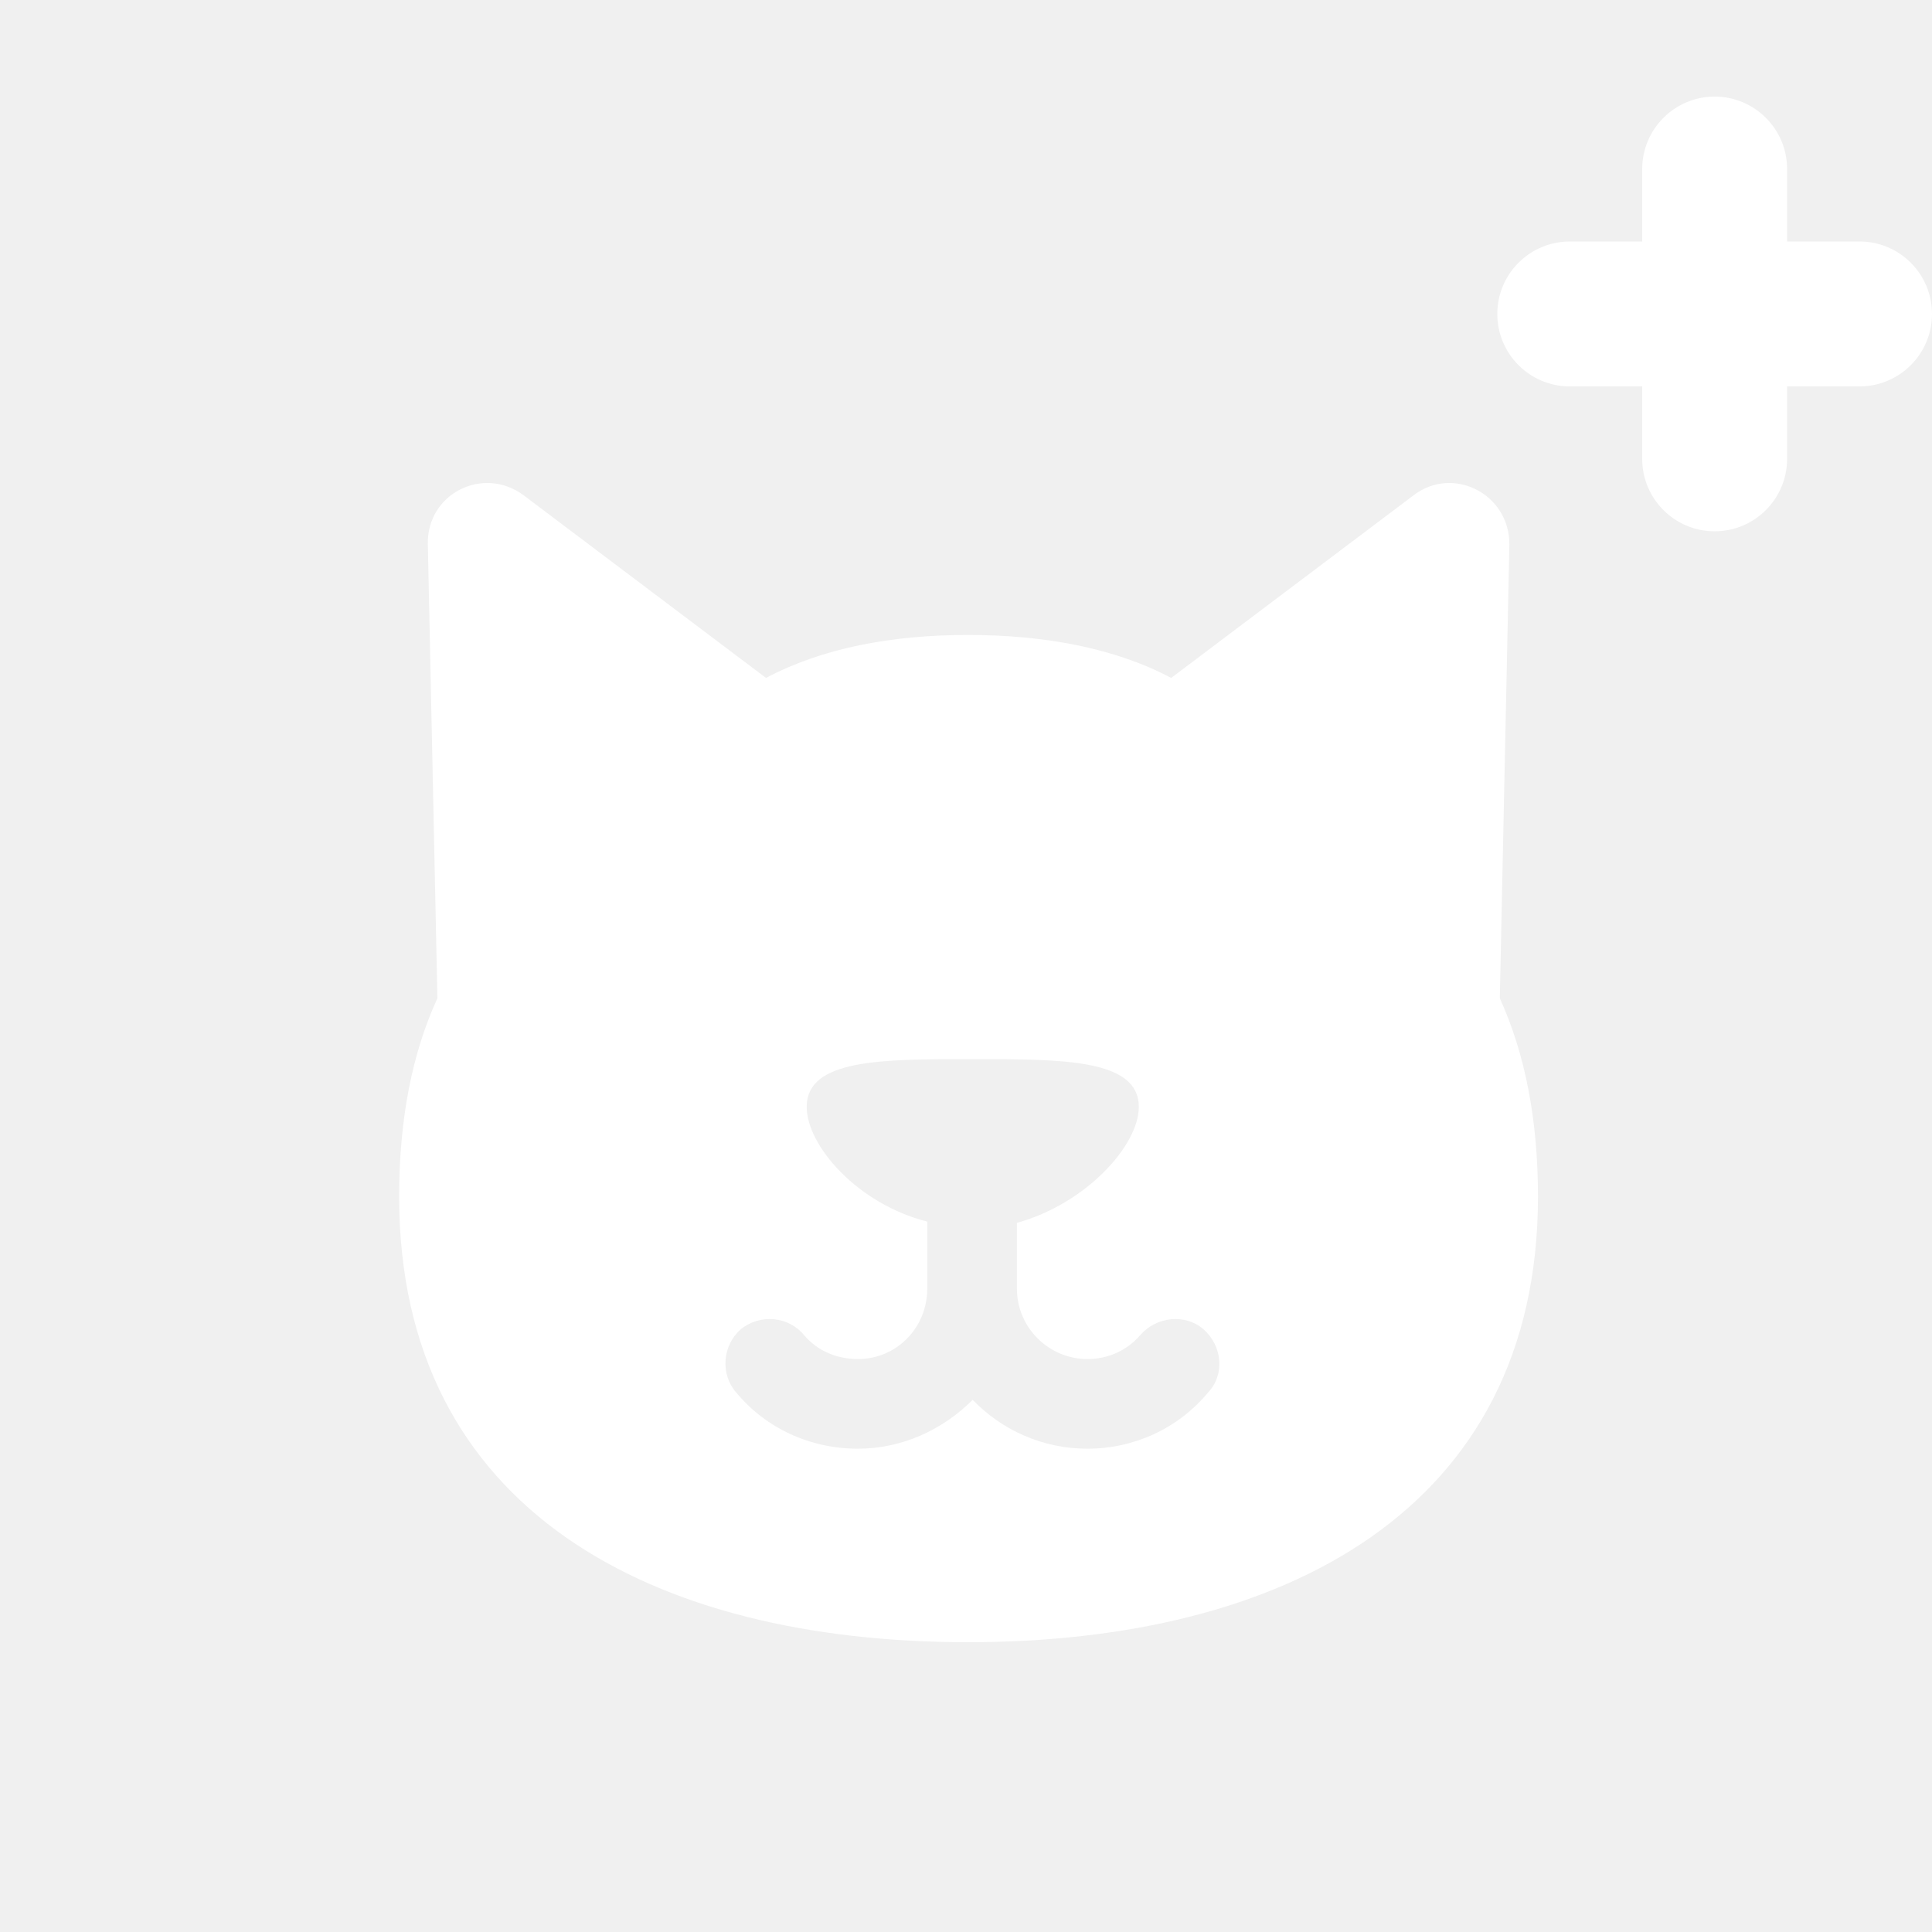
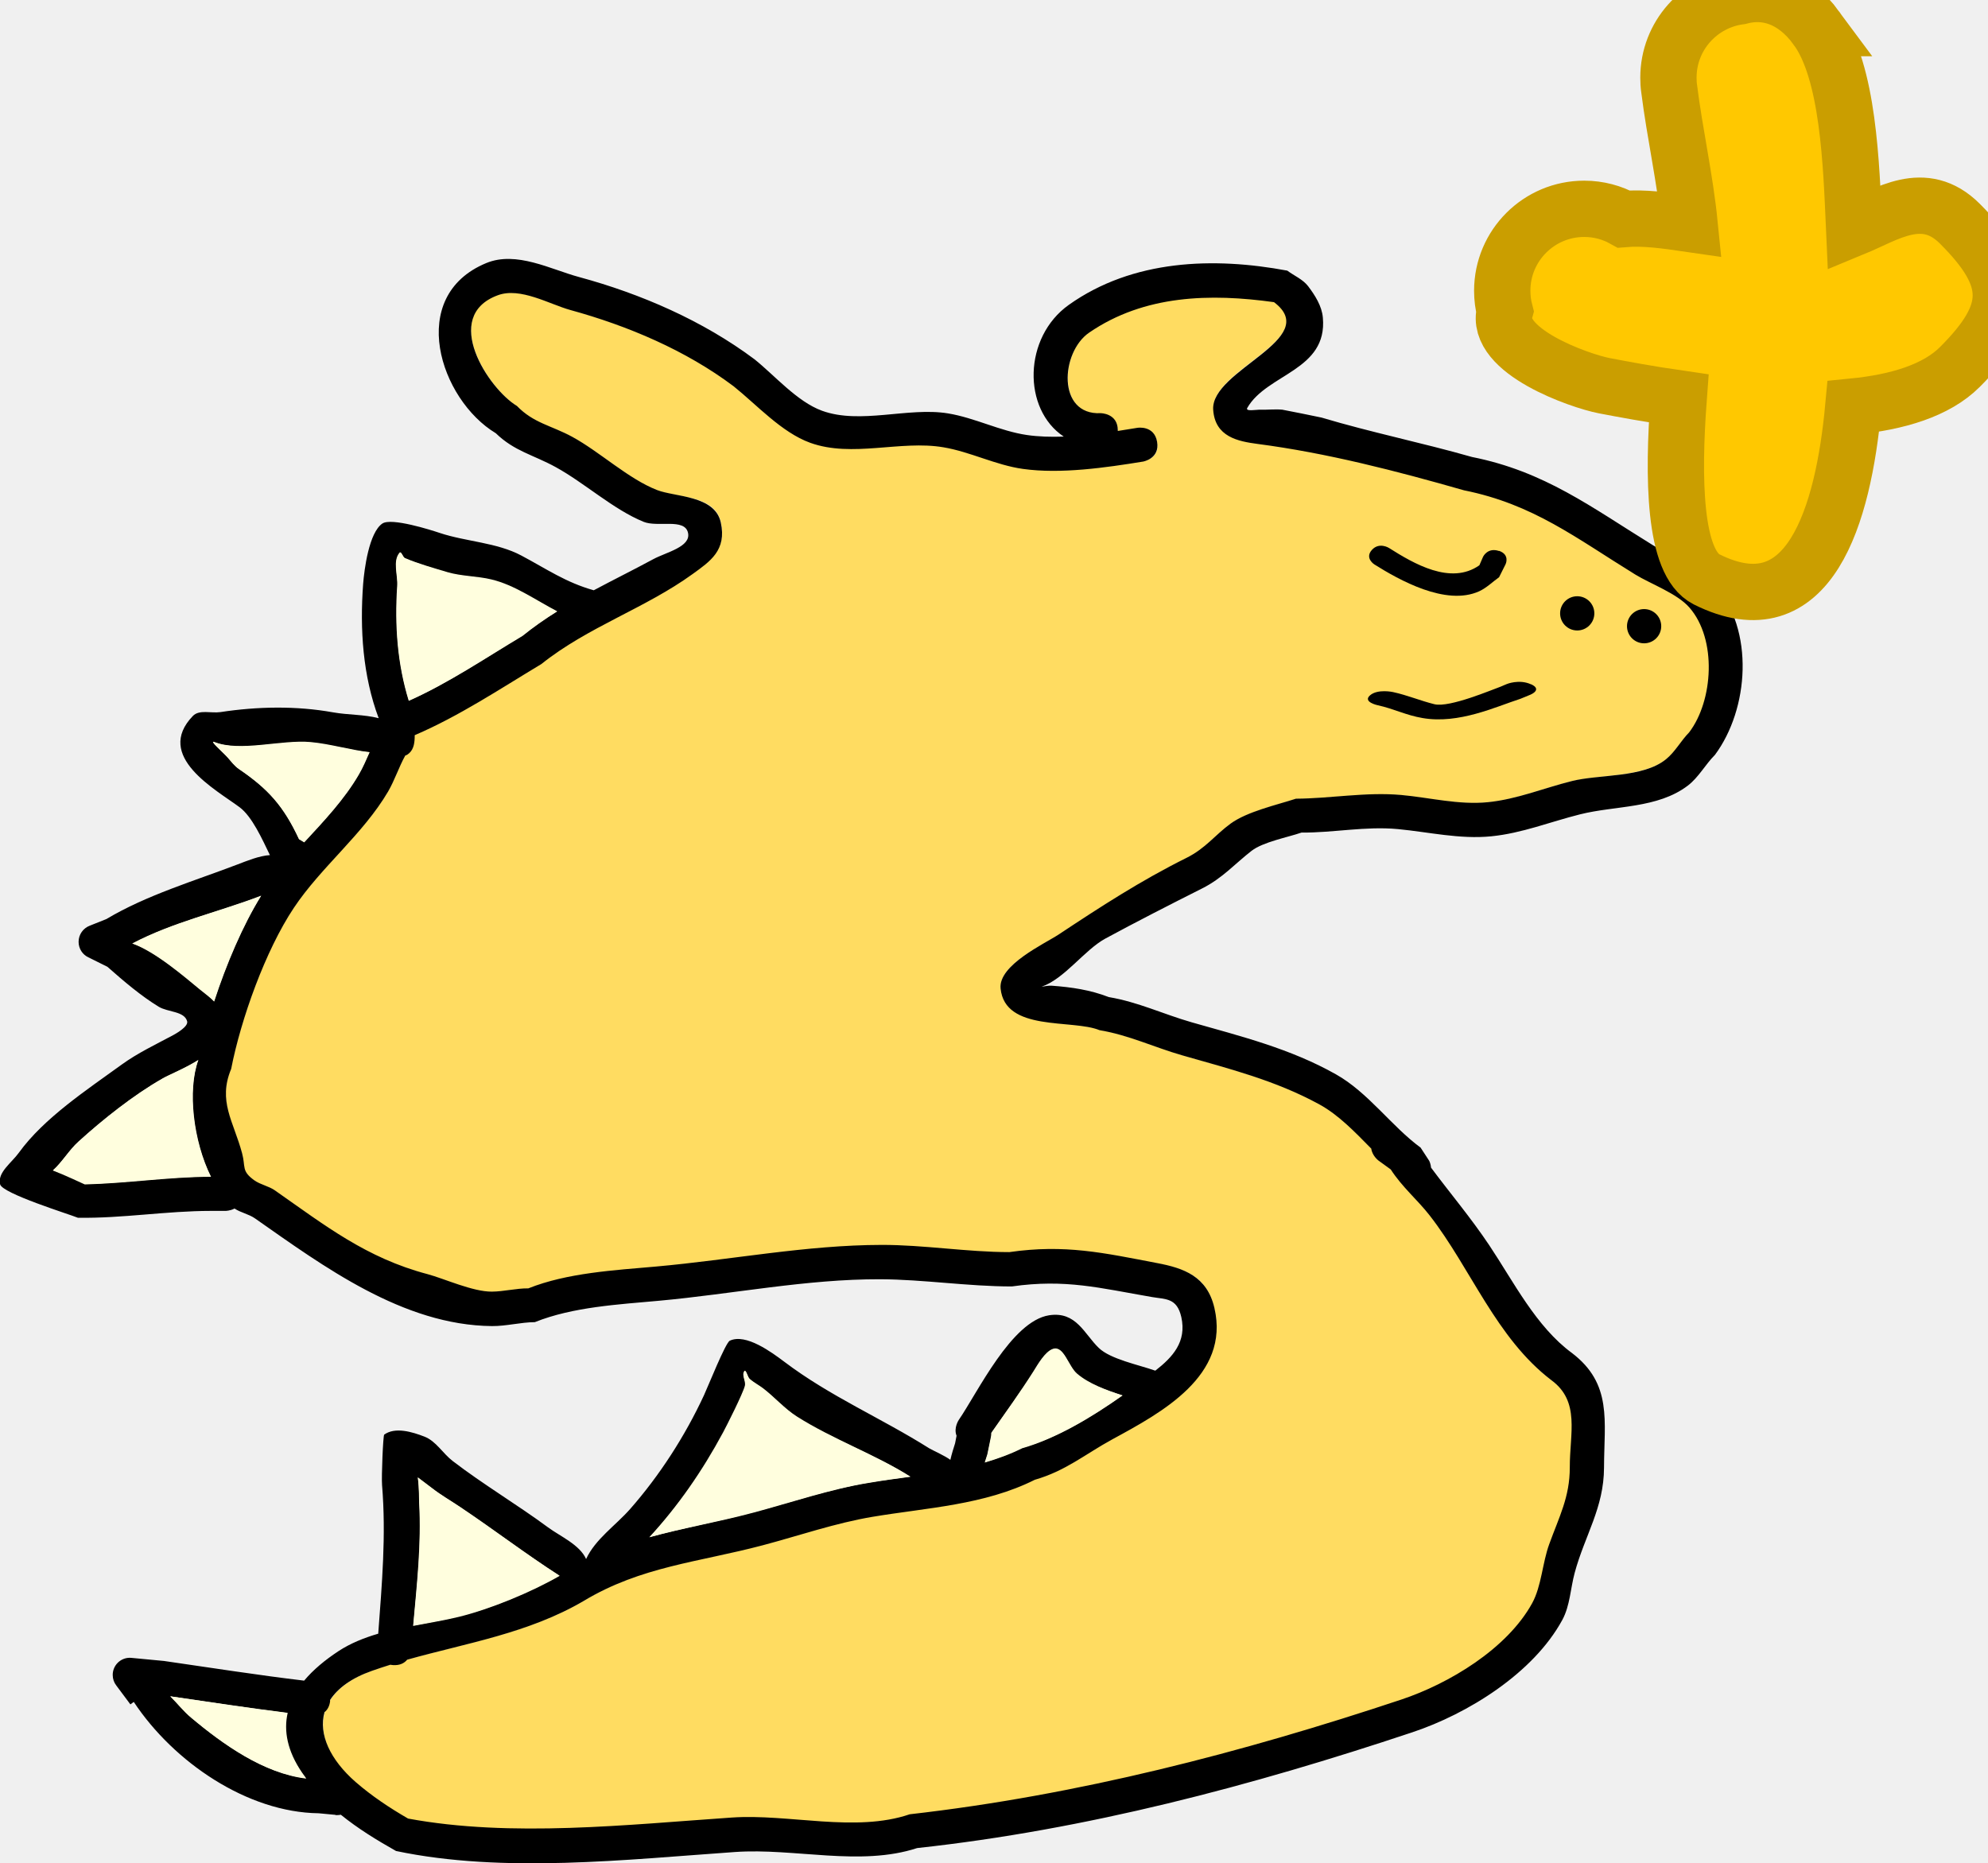
- <svg xmlns="http://www.w3.org/2000/svg" width="20px" height="20px" viewBox="0 0 20 20" version="1.1">
-   <defs />
-   <g id="Page-1" stroke="none" stroke-width="1" fill="none" fill-rule="evenodd">
-     <g id="sprite-library" fill="#FFFFFF">
-       <path d="M18.5,2.5 L19.25,2.5 C19.664,2.5 20,2.836 20,3.25 C20,3.664 19.664,4 19.25,4 L18.5,4 L18.5,4.75 C18.5,5.164 18.164,5.5 17.75,5.5 C17.336,5.5 17,5.164 17,4.75 L17,4 L16.25,4 C15.836,4 15.5,3.664 15.5,3.25 C15.5,2.836 15.836,2.5 16.25,2.5 L17,2.5 L17,1.75 C17,1.336 17.336,1 17.75,1 C18.164,1 18.5,1.336 18.5,1.75 L18.5,2.5 Z M15.921,12.387 C15.921,15.64 13.273,17 10.02,17 C6.767,17 4.132,15.64 4.132,12.387 C4.132,11.583 4.267,10.903 4.528,10.334 L4.429,5.633 C4.417,5.113 4.998,4.816 5.419,5.126 L7.93,7.018 C8.512,6.709 9.229,6.573 10.02,6.573 C10.812,6.573 11.542,6.709 12.124,7.018 L14.635,5.126 C15.043,4.816 15.625,5.113 15.625,5.633 L15.526,10.334 C15.785,10.903 15.921,11.583 15.921,12.387 Z M12.506,14.415 C12.681,14.231 12.655,13.933 12.458,13.76 C12.272,13.599 11.974,13.624 11.802,13.823 C11.665,13.982 11.467,14.069 11.257,14.069 C10.861,14.069 10.527,13.747 10.527,13.339 L10.527,12.659 C11.244,12.461 11.789,11.856 11.789,11.459 C11.789,10.964 11.009,10.964 10.069,10.964 C9.118,10.964 8.351,10.964 8.351,11.459 C8.351,11.856 8.871,12.461 9.599,12.646 L9.599,13.339 C9.599,13.747 9.279,14.069 8.882,14.069 C8.66,14.069 8.461,13.982 8.325,13.823 C8.164,13.624 7.867,13.599 7.669,13.76 C7.473,13.933 7.459,14.231 7.621,14.415 C7.93,14.787 8.387,14.997 8.882,14.997 C9.339,14.997 9.76,14.8 10.069,14.491 C10.367,14.8 10.787,14.997 11.257,14.997 C11.74,14.997 12.197,14.787 12.506,14.415 Z" id="Combined-Shape" />
+ <svg xmlns="http://www.w3.org/2000/svg" version="1.1" width="17.655" height="16.546" viewBox="0,0,17.655,16.546">
+   <g transform="translate(-232.261,-170.5784)">
+     <g stroke-miterlimit="10">
+       <g stroke="none">
+         <path d="M235.892,177.265c0.042,-0.039 0.049,-0.098 0.049,-0.16c0.394,-0.169 0.755,-0.41 1.126,-0.633c0.414,-0.332 0.922,-0.495 1.345,-0.801c0.153,-0.111 0.305,-0.21 0.25,-0.458c-0.053,-0.241 -0.402,-0.215 -0.561,-0.277c-0.255,-0.1 -0.508,-0.34 -0.754,-0.473c-0.188,-0.102 -0.343,-0.121 -0.491,-0.274c-0.253,-0.152 -0.682,-0.805 -0.177,-0.992c0.201,-0.074 0.461,0.08 0.646,0.131c0.509,0.14 1.024,0.356 1.45,0.676c0.206,0.164 0.427,0.41 0.681,0.502c0.373,0.135 0.803,-0.025 1.184,0.04c0.239,0.041 0.464,0.158 0.707,0.192c0.335,0.048 0.736,-0.01 1.068,-0.065c0,0 0.147,-0.015 0.122,-0.166c-0.025,-0.15 -0.175,-0.125 -0.175,-0.125c-0.056,0.009 -0.114,0.019 -0.174,0.028c0,-0.002 0,-0.004 0,-0.006c0,-0.152 -0.152,-0.152 -0.152,-0.152c-0.39,0.018 -0.354,-0.552 -0.101,-0.725c0.492,-0.338 1.082,-0.349 1.643,-0.271c0.433,0.327 -0.563,0.602 -0.54,0.955c0.016,0.242 0.221,0.281 0.393,0.304c0.614,0.08 1.234,0.241 1.835,0.413c0.617,0.124 0.995,0.425 1.524,0.75c0.134,0.082 0.37,0.168 0.479,0.293c0.247,0.283 0.212,0.829 -0.002,1.11c-0.074,0.074 -0.125,0.173 -0.206,0.239c-0.205,0.165 -0.598,0.136 -0.843,0.197c-0.25,0.062 -0.488,0.162 -0.747,0.188c-0.258,0.026 -0.515,-0.041 -0.769,-0.064c-0.314,-0.028 -0.623,0.032 -0.935,0.034c-0.169,0.055 -0.433,0.114 -0.58,0.222c-0.141,0.103 -0.22,0.219 -0.391,0.304c-0.409,0.204 -0.762,0.435 -1.135,0.682c-0.126,0.083 -0.532,0.262 -0.511,0.47c0.038,0.388 0.639,0.274 0.882,0.374c0.261,0.044 0.484,0.153 0.736,0.225c0.419,0.12 0.823,0.221 1.214,0.435c0.174,0.095 0.318,0.248 0.463,0.395c0.008,0.065 0.064,0.106 0.064,0.106l0.109,0.079c0.104,0.159 0.236,0.269 0.345,0.409c0.367,0.473 0.589,1.089 1.081,1.464c0.257,0.188 0.162,0.473 0.163,0.774c0.001,0.264 -0.094,0.438 -0.183,0.684c-0.06,0.164 -0.068,0.372 -0.151,0.524c-0.223,0.406 -0.74,0.716 -1.162,0.856c-1.417,0.473 -2.875,0.85 -4.369,1.02c-0.485,0.165 -1.074,-0.006 -1.583,0.029c-0.922,0.063 -1.959,0.178 -2.875,0.008c-0.164,-0.095 -0.322,-0.199 -0.466,-0.324c-0.404,-0.351 -0.409,-0.799 0.152,-0.997c0.627,-0.221 1.294,-0.277 1.88,-0.621c0.51,-0.308 1.022,-0.345 1.588,-0.495c0.321,-0.085 0.646,-0.198 0.975,-0.253c0.483,-0.081 0.991,-0.104 1.439,-0.329c0.275,-0.079 0.444,-0.227 0.689,-0.36c0.434,-0.236 1.044,-0.562 0.903,-1.165c-0.066,-0.282 -0.268,-0.346 -0.499,-0.39c-0.48,-0.091 -0.822,-0.168 -1.317,-0.096c-0.377,0 -0.764,-0.066 -1.138,-0.065c-0.669,0.002 -1.333,0.13 -2.003,0.191c-0.371,0.034 -0.791,0.056 -1.136,0.194c-0.108,-0.001 -0.215,0.028 -0.323,0.029c-0.168,0.002 -0.425,-0.117 -0.571,-0.156c-0.545,-0.144 -0.91,-0.432 -1.355,-0.744c-0.056,-0.039 -0.13,-0.051 -0.185,-0.091c-0.117,-0.085 -0.076,-0.118 -0.108,-0.241c-0.076,-0.284 -0.217,-0.461 -0.097,-0.75c0.086,-0.441 0.304,-1.053 0.557,-1.432c0.242,-0.363 0.614,-0.653 0.838,-1.034c0.059,-0.101 0.096,-0.216 0.152,-0.319c0.013,-0.005 0.025,-0.012 0.035,-0.021z" fill="#ffdc61" stroke-width="0.25" />
+         <path d="M245.572,175.47c0.101,0.034 0.06,0.119 0.06,0.119l-0.058,0.116c-0.059,0.042 -0.11,0.094 -0.177,0.125c-0.296,0.134 -0.713,-0.102 -0.931,-0.239c0,0 -0.087,-0.055 -0.022,-0.128c0.065,-0.073 0.152,-0.018 0.152,-0.018c0.22,0.139 0.548,0.333 0.803,0.154l0.033,-0.076c0,0 0.04,-0.085 0.141,-0.051z" fill="#000000" stroke-width="0.5" />
+         <path d="M245.857,176.655c0.106,0.048 -0.004,0.093 -0.004,0.093l-0.09,0.037c-0.22,0.071 -0.546,0.226 -0.867,0.171c-0.149,-0.025 -0.257,-0.083 -0.4,-0.114c0,0 -0.136,-0.029 -0.068,-0.088c0.068,-0.059 0.204,-0.029 0.204,-0.029c0.132,0.029 0.239,0.076 0.368,0.108c0.134,0.033 0.523,-0.134 0.58,-0.153l0.062,-0.026c0,0 0.11,-0.046 0.215,0.002z" fill="#000000" stroke-width="0.5" />
+         <path d="M235.24,186.697l-0.149,-0.014c-0.633,-0.008 -1.287,-0.453 -1.642,-0.989l-0.03,0.022l-0.126,-0.169c-0.02,-0.026 -0.031,-0.058 -0.031,-0.093c0,-0.084 0.068,-0.152 0.152,-0.152c0.006,0 0.011,0 0.016,0.001l0.295,0.028l-0,0.001l0.004,-0c0.41,0.059 0.821,0.124 1.233,0.173c0.08,-0.096 0.185,-0.183 0.305,-0.262c0.107,-0.07 0.227,-0.118 0.353,-0.155c0.033,-0.445 0.071,-0.871 0.034,-1.32c-0.006,-0.075 0.009,-0.441 0.019,-0.448c0.097,-0.07 0.247,-0.025 0.358,0.018c0.103,0.04 0.163,0.15 0.251,0.217c0.271,0.208 0.57,0.385 0.845,0.588c0.11,0.081 0.283,0.155 0.339,0.282c0.082,-0.177 0.261,-0.297 0.39,-0.443c0.263,-0.299 0.489,-0.65 0.657,-1.012c0.037,-0.08 0.191,-0.466 0.229,-0.484c0.143,-0.068 0.375,0.105 0.483,0.186c0.41,0.31 0.859,0.499 1.289,0.77c0.046,0.026 0.137,0.065 0.187,0.102c0.011,-0.05 0.031,-0.113 0.042,-0.147l0.013,-0.067c-0.028,-0.071 0.02,-0.141 0.02,-0.141c0.167,-0.243 0.468,-0.877 0.802,-0.929c0.241,-0.037 0.312,0.166 0.441,0.29c0.104,0.1 0.348,0.148 0.502,0.202c0.154,-0.12 0.28,-0.256 0.231,-0.476c-0.039,-0.172 -0.139,-0.157 -0.261,-0.178c-0.464,-0.08 -0.768,-0.162 -1.244,-0.094c-0.388,-0 -0.782,-0.062 -1.168,-0.064c-0.656,-0.002 -1.308,0.131 -1.965,0.191c-0.362,0.033 -0.767,0.055 -1.103,0.19c-0.127,0.001 -0.253,0.036 -0.381,0.035c-0.791,-0.007 -1.498,-0.532 -2.104,-0.956c-0.055,-0.039 -0.127,-0.051 -0.182,-0.088c-0.039,0.021 -0.081,0.021 -0.081,0.021v0h-0.128c-0.398,0 -0.783,0.067 -1.182,0.061c-0.078,-0.032 -0.671,-0.215 -0.691,-0.297c-0.026,-0.105 0.103,-0.192 0.166,-0.28c0.223,-0.309 0.606,-0.56 0.913,-0.783c0.142,-0.103 0.303,-0.179 0.458,-0.262c0.016,-0.009 0.137,-0.074 0.124,-0.123c-0.025,-0.091 -0.171,-0.08 -0.252,-0.129c-0.153,-0.093 -0.308,-0.224 -0.456,-0.355l-0.169,-0.084c-0.052,-0.024 -0.087,-0.077 -0.087,-0.138c0,-0.065 0.041,-0.121 0.099,-0.143l0.148,-0.059c0.356,-0.213 0.783,-0.339 1.167,-0.486c0.079,-0.03 0.189,-0.076 0.285,-0.082c-0.069,-0.143 -0.158,-0.342 -0.269,-0.425c-0.211,-0.157 -0.76,-0.453 -0.415,-0.811c0.057,-0.059 0.163,-0.022 0.244,-0.034c0.327,-0.05 0.673,-0.057 1,0.002c0.134,0.024 0.274,0.018 0.406,0.052c-0.141,-0.376 -0.168,-0.789 -0.138,-1.192c0.01,-0.13 0.052,-0.457 0.171,-0.537c0.081,-0.054 0.433,0.058 0.51,0.084c0.235,0.078 0.506,0.084 0.725,0.201c0.224,0.119 0.393,0.238 0.642,0.308c0.176,-0.094 0.354,-0.182 0.528,-0.276c0.114,-0.062 0.338,-0.109 0.309,-0.235c-0.03,-0.132 -0.269,-0.046 -0.394,-0.097c-0.268,-0.109 -0.524,-0.345 -0.781,-0.486c-0.2,-0.11 -0.366,-0.14 -0.532,-0.301c-0.496,-0.298 -0.797,-1.216 -0.085,-1.511c0.268,-0.111 0.575,0.057 0.825,0.124c0.549,0.149 1.098,0.387 1.557,0.73c0.179,0.143 0.378,0.376 0.599,0.457c0.341,0.125 0.766,-0.034 1.12,0.024c0.238,0.039 0.462,0.157 0.701,0.192c0.103,0.015 0.214,0.018 0.327,0.014c-0.368,-0.244 -0.36,-0.882 0.045,-1.17c0.569,-0.404 1.287,-0.426 1.94,-0.304c0.062,0.046 0.138,0.077 0.185,0.138c0.062,0.082 0.122,0.176 0.131,0.279c0.043,0.471 -0.497,0.498 -0.671,0.802c-0.02,0.035 0.079,0.015 0.119,0.016c0.064,0.002 0.128,-0.006 0.192,0c0.009,0.001 0.339,0.067 0.348,0.07c0.441,0.132 0.891,0.223 1.336,0.35c0.648,0.129 1.059,0.446 1.611,0.786c0.168,0.104 0.41,0.194 0.545,0.347c0.356,0.406 0.304,1.106 0.002,1.513c-0.086,0.086 -0.145,0.2 -0.241,0.273c-0.27,0.205 -0.643,0.176 -0.957,0.255c-0.264,0.066 -0.515,0.168 -0.788,0.195c-0.28,0.028 -0.555,-0.038 -0.83,-0.064c-0.288,-0.027 -0.571,0.033 -0.856,0.031c-0.121,0.042 -0.341,0.083 -0.443,0.162c-0.148,0.115 -0.259,0.244 -0.441,0.335c-0.288,0.145 -0.574,0.291 -0.857,0.444c-0.186,0.101 -0.363,0.358 -0.567,0.428c0.033,-0.006 0.071,-0.011 0.091,-0.009c0.176,0.013 0.341,0.037 0.506,0.101c0.261,0.044 0.485,0.152 0.736,0.224c0.439,0.125 0.875,0.233 1.281,0.462c0.288,0.162 0.492,0.46 0.752,0.651l0.077,0.118c0,0 0.013,0.026 0.016,0.06c0.172,0.231 0.353,0.444 0.518,0.691c0.215,0.322 0.415,0.722 0.733,0.955c0.361,0.275 0.286,0.604 0.285,1.017c-0.001,0.36 -0.17,0.6 -0.261,0.937c-0.037,0.138 -0.041,0.29 -0.109,0.416c-0.257,0.474 -0.84,0.835 -1.333,0.999c-1.424,0.475 -2.894,0.865 -4.397,1.028c-0.507,0.166 -1.088,-0.002 -1.617,0.035c-0.963,0.067 -2.058,0.192 -3.011,-0.009c-0.173,-0.098 -0.337,-0.198 -0.49,-0.322c-0.027,0.005 -0.048,0.003 -0.048,0.003zM235.193,185.684c-0.005,0.049 -0.025,0.081 -0.05,0.101c-0.055,0.195 0.049,0.422 0.277,0.621c0.144,0.125 0.301,0.229 0.465,0.324c0.916,0.17 1.952,0.054 2.874,-0.009c0.509,-0.035 1.097,0.136 1.581,-0.029c1.494,-0.17 2.949,-0.547 4.366,-1.019c0.423,-0.141 0.939,-0.45 1.162,-0.856c0.083,-0.152 0.091,-0.359 0.151,-0.523c0.089,-0.246 0.183,-0.419 0.183,-0.683c-0.001,-0.301 0.094,-0.585 -0.163,-0.774c-0.492,-0.375 -0.714,-0.991 -1.081,-1.463c-0.109,-0.14 -0.242,-0.249 -0.346,-0.409l-0.109,-0.079c0,0 -0.056,-0.042 -0.064,-0.106c-0.145,-0.147 -0.289,-0.299 -0.463,-0.394c-0.391,-0.213 -0.795,-0.314 -1.214,-0.434c-0.252,-0.072 -0.474,-0.18 -0.736,-0.224c-0.243,-0.1 -0.841,0.017 -0.879,-0.371c-0.02,-0.208 0.39,-0.396 0.516,-0.479c0.373,-0.247 0.726,-0.477 1.136,-0.681c0.17,-0.085 0.25,-0.201 0.391,-0.304c0.147,-0.107 0.411,-0.166 0.58,-0.221c0.312,-0.002 0.621,-0.061 0.935,-0.033c0.254,0.023 0.511,0.09 0.77,0.064c0.259,-0.026 0.497,-0.126 0.747,-0.188c0.245,-0.061 0.629,-0.027 0.834,-0.193c0.082,-0.066 0.132,-0.164 0.206,-0.239c0.214,-0.281 0.249,-0.827 0.002,-1.109c-0.109,-0.125 -0.345,-0.21 -0.479,-0.292c-0.528,-0.325 -0.906,-0.625 -1.523,-0.749c-0.601,-0.172 -1.22,-0.332 -1.834,-0.412c-0.172,-0.023 -0.377,-0.062 -0.393,-0.304c-0.023,-0.353 0.973,-0.629 0.54,-0.955c-0.561,-0.078 -1.15,-0.067 -1.642,0.271c-0.253,0.174 -0.287,0.734 0.103,0.715c0,0 0.152,0 0.152,0.152c0,0.002 -0,0.004 -0,0.006c0.06,-0.009 0.118,-0.019 0.174,-0.028c0,0 0.15,-0.025 0.175,0.125c0.025,0.15 -0.125,0.175 -0.125,0.175c-0.332,0.054 -0.732,0.112 -1.067,0.065c-0.242,-0.034 -0.467,-0.152 -0.706,-0.192c-0.381,-0.065 -0.81,0.095 -1.183,-0.04c-0.254,-0.092 -0.475,-0.338 -0.68,-0.502c-0.426,-0.32 -0.94,-0.537 -1.449,-0.677c-0.186,-0.051 -0.445,-0.206 -0.646,-0.131c-0.505,0.187 -0.082,0.831 0.171,0.983c0.148,0.153 0.303,0.172 0.491,0.274c0.246,0.134 0.499,0.374 0.754,0.473c0.159,0.062 0.512,0.046 0.565,0.287c0.055,0.248 -0.096,0.347 -0.249,0.458c-0.424,0.307 -0.93,0.469 -1.344,0.8c-0.371,0.223 -0.731,0.463 -1.125,0.632c-0,0.062 -0.006,0.121 -0.049,0.16v0c-0.011,0.01 -0.022,0.017 -0.035,0.021c-0.057,0.103 -0.093,0.217 -0.152,0.319c-0.224,0.381 -0.595,0.67 -0.837,1.033c-0.253,0.379 -0.471,0.99 -0.557,1.431c-0.12,0.288 0.021,0.465 0.097,0.749c0.033,0.123 -0.008,0.156 0.108,0.24c0.056,0.04 0.129,0.051 0.185,0.091c0.446,0.312 0.81,0.599 1.355,0.743c0.146,0.039 0.402,0.157 0.571,0.155c0.108,-0.001 0.215,-0.03 0.323,-0.029c0.345,-0.138 0.764,-0.161 1.136,-0.194c0.67,-0.06 1.332,-0.191 2.001,-0.192c0.374,-0.001 0.758,0.064 1.135,0.064c0.494,-0.071 0.835,0.006 1.315,0.098c0.232,0.044 0.441,0.116 0.506,0.398c0.14,0.603 -0.471,0.93 -0.905,1.166c-0.244,0.133 -0.415,0.281 -0.69,0.36c-0.448,0.225 -0.958,0.248 -1.441,0.329c-0.329,0.055 -0.655,0.168 -0.976,0.253c-0.566,0.15 -1.079,0.187 -1.589,0.494c-0.49,0.287 -1.036,0.373 -1.568,0.522c-0.024,0.029 -0.063,0.052 -0.125,0.048c-0.009,-0.001 -0.017,-0.002 -0.025,-0.003c-0.054,0.017 -0.109,0.035 -0.163,0.054c-0.182,0.064 -0.303,0.154 -0.371,0.258c-0,0.003 -0.001,0.006 -0.001,0.01zM233.777,185.646c0.061,0.06 0.119,0.133 0.187,0.19c0.28,0.234 0.636,0.491 1.012,0.535c-0.013,-0.018 -0.026,-0.035 -0.038,-0.052c-0.132,-0.191 -0.165,-0.367 -0.128,-0.527c-0.345,-0.043 -0.69,-0.097 -1.034,-0.147zM241.823,182.782c-0.077,-0.066 -0.113,-0.25 -0.21,-0.22c-0.072,0.023 -0.136,0.144 -0.173,0.201c-0.118,0.184 -0.247,0.36 -0.372,0.539c0,0.018 -0.002,0.03 -0.002,0.03l-0.033,0.16c-0.006,0.018 -0.014,0.043 -0.023,0.072c0.113,-0.033 0.224,-0.075 0.332,-0.128c0.302,-0.085 0.609,-0.269 0.884,-0.464c-0.147,-0.048 -0.3,-0.101 -0.403,-0.19zM239.336,183.164c-0.109,-0.069 -0.193,-0.17 -0.295,-0.249c-0.039,-0.03 -0.085,-0.053 -0.121,-0.086c-0.02,-0.019 -0.032,-0.09 -0.047,-0.068c-0.024,0.036 0.017,0.087 0.007,0.129c-0.017,0.07 -0.16,0.354 -0.192,0.415c-0.183,0.34 -0.4,0.648 -0.655,0.924c0.299,-0.082 0.605,-0.136 0.93,-0.223c0.331,-0.089 0.668,-0.202 1.007,-0.259c0.123,-0.021 0.248,-0.037 0.373,-0.054c-0.316,-0.2 -0.688,-0.327 -1.006,-0.529zM236.358,183.972c-0.087,-0.059 -0.179,-0.111 -0.262,-0.176c-0.03,-0.024 -0.078,-0.057 -0.123,-0.093c0.013,0.098 0.012,0.207 0.013,0.225c0.021,0.366 -0.021,0.725 -0.054,1.087c0.138,-0.027 0.277,-0.05 0.407,-0.082c0.276,-0.068 0.631,-0.213 0.887,-0.361c-0.296,-0.19 -0.575,-0.403 -0.869,-0.6zM236.624,175.73c-0.128,-0.03 -0.262,-0.028 -0.388,-0.065c-0.127,-0.038 -0.254,-0.075 -0.376,-0.126c-0.021,-0.009 -0.033,-0.066 -0.048,-0.048c-0.064,0.075 -0.014,0.196 -0.02,0.295c-0.024,0.354 0.001,0.686 0.101,1.014c0.35,-0.155 0.672,-0.376 1.003,-0.574c0.099,-0.079 0.202,-0.15 0.308,-0.216c-0.194,-0.102 -0.377,-0.231 -0.58,-0.279zM235.018,177.174c-0.258,-0.023 -0.618,0.088 -0.848,-0.002c-0.056,-0.022 0.078,0.092 0.117,0.137c0.031,0.036 0.06,0.074 0.099,0.101c0.26,0.177 0.393,0.324 0.53,0.618l0.046,0.028c0.175,-0.189 0.354,-0.377 0.481,-0.596c0.037,-0.063 0.066,-0.131 0.096,-0.198c-0.176,-0.021 -0.346,-0.072 -0.522,-0.088zM233.44,178.958c0.205,0.071 0.466,0.297 0.595,0.403c0.041,0.034 0.089,0.068 0.127,0.108c0.107,-0.329 0.252,-0.67 0.416,-0.933c-0.375,0.144 -0.779,0.232 -1.137,0.422zM233.702,180.16c-0.254,0.144 -0.526,0.36 -0.742,0.557c-0.083,0.075 -0.144,0.18 -0.226,0.254c0.108,0.041 0.245,0.105 0.283,0.123c0.375,-0.009 0.739,-0.066 1.114,-0.067c-0.157,-0.317 -0.209,-0.763 -0.111,-1.032c-0.111,0.071 -0.263,0.134 -0.317,0.164z" fill="#000000" stroke-width="0.5" />
+         <path d="M242.231,182.972c-0.276,0.195 -0.59,0.383 -0.892,0.469c-0.108,0.054 -0.22,0.094 -0.333,0.127c0.009,-0.029 0.017,-0.054 0.023,-0.072l0.033,-0.161c0,0 0.002,-0.012 0.002,-0.03c0.125,-0.179 0.257,-0.361 0.374,-0.546c0.036,-0.057 0.103,-0.178 0.175,-0.201c0.096,-0.031 0.136,0.154 0.213,0.22c0.103,0.089 0.257,0.146 0.405,0.194z" fill="#fffede" stroke-width="0.5" />
+         <path d="M240.347,183.694c-0.125,0.017 -0.25,0.034 -0.374,0.055c-0.339,0.056 -0.683,0.173 -1.014,0.262c-0.325,0.087 -0.633,0.138 -0.932,0.221c0.255,-0.277 0.471,-0.589 0.654,-0.929c0.033,-0.061 0.178,-0.348 0.195,-0.417c0.01,-0.042 -0.03,-0.093 -0.006,-0.129c0.015,-0.023 0.027,0.049 0.048,0.067c0.037,0.033 0.083,0.056 0.122,0.086c0.102,0.079 0.19,0.18 0.298,0.249c0.318,0.202 0.693,0.335 1.009,0.535z" fill="#fffede" stroke-width="0.5" />
+         <path d="M237.232,184.574c-0.257,0.148 -0.618,0.296 -0.894,0.364c-0.13,0.032 -0.27,0.054 -0.408,0.081c0.032,-0.362 0.074,-0.727 0.053,-1.094c-0.001,-0.019 0.001,-0.128 -0.012,-0.226c0.045,0.035 0.093,0.069 0.123,0.093c0.083,0.065 0.175,0.117 0.262,0.176c0.294,0.197 0.58,0.416 0.876,0.606z" fill="#fffede" stroke-width="0.5" />
+         <path d="M234.816,185.791c-0.037,0.16 -0.003,0.34 0.128,0.532c0.012,0.017 0.024,0.034 0.037,0.052c-0.377,-0.045 -0.742,-0.305 -1.022,-0.54c-0.069,-0.057 -0.126,-0.131 -0.187,-0.191c0.344,0.05 0.698,0.104 1.043,0.147z" fill="#fffede" stroke-width="0.5" />
+         <path d="M233.705,180.156c0.054,-0.031 0.207,-0.093 0.318,-0.164c-0.098,0.269 -0.045,0.721 0.112,1.038c-0.375,0.001 -0.746,0.059 -1.121,0.068c-0.038,-0.017 -0.177,-0.083 -0.284,-0.124c0.083,-0.074 0.143,-0.18 0.226,-0.255c0.217,-0.197 0.496,-0.419 0.75,-0.563z" fill="#fffede" stroke-width="0.25" />
+         <path d="M234.581,178.533c-0.163,0.263 -0.311,0.612 -0.418,0.941c-0.038,-0.04 -0.087,-0.074 -0.128,-0.108c-0.128,-0.105 -0.395,-0.337 -0.6,-0.408c0.358,-0.189 0.772,-0.281 1.146,-0.425z" fill="#fffede" stroke-width="0.25" />
+         <path d="M235.02,177.169c0.175,0.016 0.349,0.07 0.524,0.09c-0.03,0.067 -0.059,0.136 -0.096,0.199c-0.127,0.219 -0.31,0.413 -0.485,0.602l-0.046,-0.027c-0.137,-0.294 -0.275,-0.448 -0.535,-0.625c-0.039,-0.026 -0.068,-0.066 -0.099,-0.101c-0.039,-0.045 -0.173,-0.16 -0.117,-0.138c0.23,0.09 0.596,-0.024 0.854,-0z" fill="#fffede" stroke-width="0.25" />
+         <path d="M236.626,175.725c0.203,0.048 0.389,0.181 0.584,0.283c-0.106,0.066 -0.21,0.139 -0.308,0.218c-0.331,0.198 -0.662,0.422 -1.011,0.577c-0.101,-0.328 -0.126,-0.666 -0.103,-1.02c0.007,-0.098 -0.042,-0.221 0.021,-0.296c0.015,-0.017 0.027,0.04 0.048,0.048c0.122,0.051 0.251,0.087 0.378,0.125c0.126,0.037 0.264,0.034 0.392,0.065z" fill="#fffede" stroke-width="0.25" />
+         <path d="M246.71,176.14c0,-0.084 0.068,-0.152 0.152,-0.152c0.084,0 0.152,0.068 0.152,0.152c0,0.084 -0.068,0.152 -0.152,0.152c-0.084,0 -0.152,-0.068 -0.152,-0.152z" fill="#000000" stroke-width="0.5" />
+         <path d="M246.116,176.026c0,-0.084 0.068,-0.152 0.152,-0.152c0.084,0 0.152,0.068 0.152,0.152c0,0.084 -0.068,0.152 -0.152,0.152c-0.084,0 -0.152,-0.068 -0.152,-0.152z" fill="#000000" stroke-width="0.5" />
+       </g>
+       <path d="M248.392,170.828c0.286,0.387 0.31,1.219 0.335,1.774c0.291,-0.12 0.621,-0.355 0.939,-0.037c0.485,0.485 0.485,0.788 0,1.273c-0.209,0.209 -0.554,0.312 -0.946,0.351c-0.089,0.963 -0.389,1.992 -1.303,1.535c-0.293,-0.147 -0.3,-0.907 -0.248,-1.607c-0.263,-0.038 -0.494,-0.081 -0.661,-0.113c-0.217,-0.042 -0.98,-0.308 -0.883,-0.661c-0.015,-0.058 -0.023,-0.119 -0.023,-0.182c0,-0.402 0.326,-0.728 0.728,-0.728c0.128,0 0.248,0.033 0.352,0.091c0.179,-0.015 0.364,0.011 0.584,0.043c-0.04,-0.4 -0.132,-0.806 -0.181,-1.197c-0.005,-0.033 -0.007,-0.067 -0.007,-0.102c0,-0.37 0.276,-0.675 0.634,-0.722c0.227,-0.061 0.476,0.004 0.681,0.282z" fill="#ffc800" stroke="#ca9e00" stroke-width="0.5" />
    </g>
  </g>
</svg>
